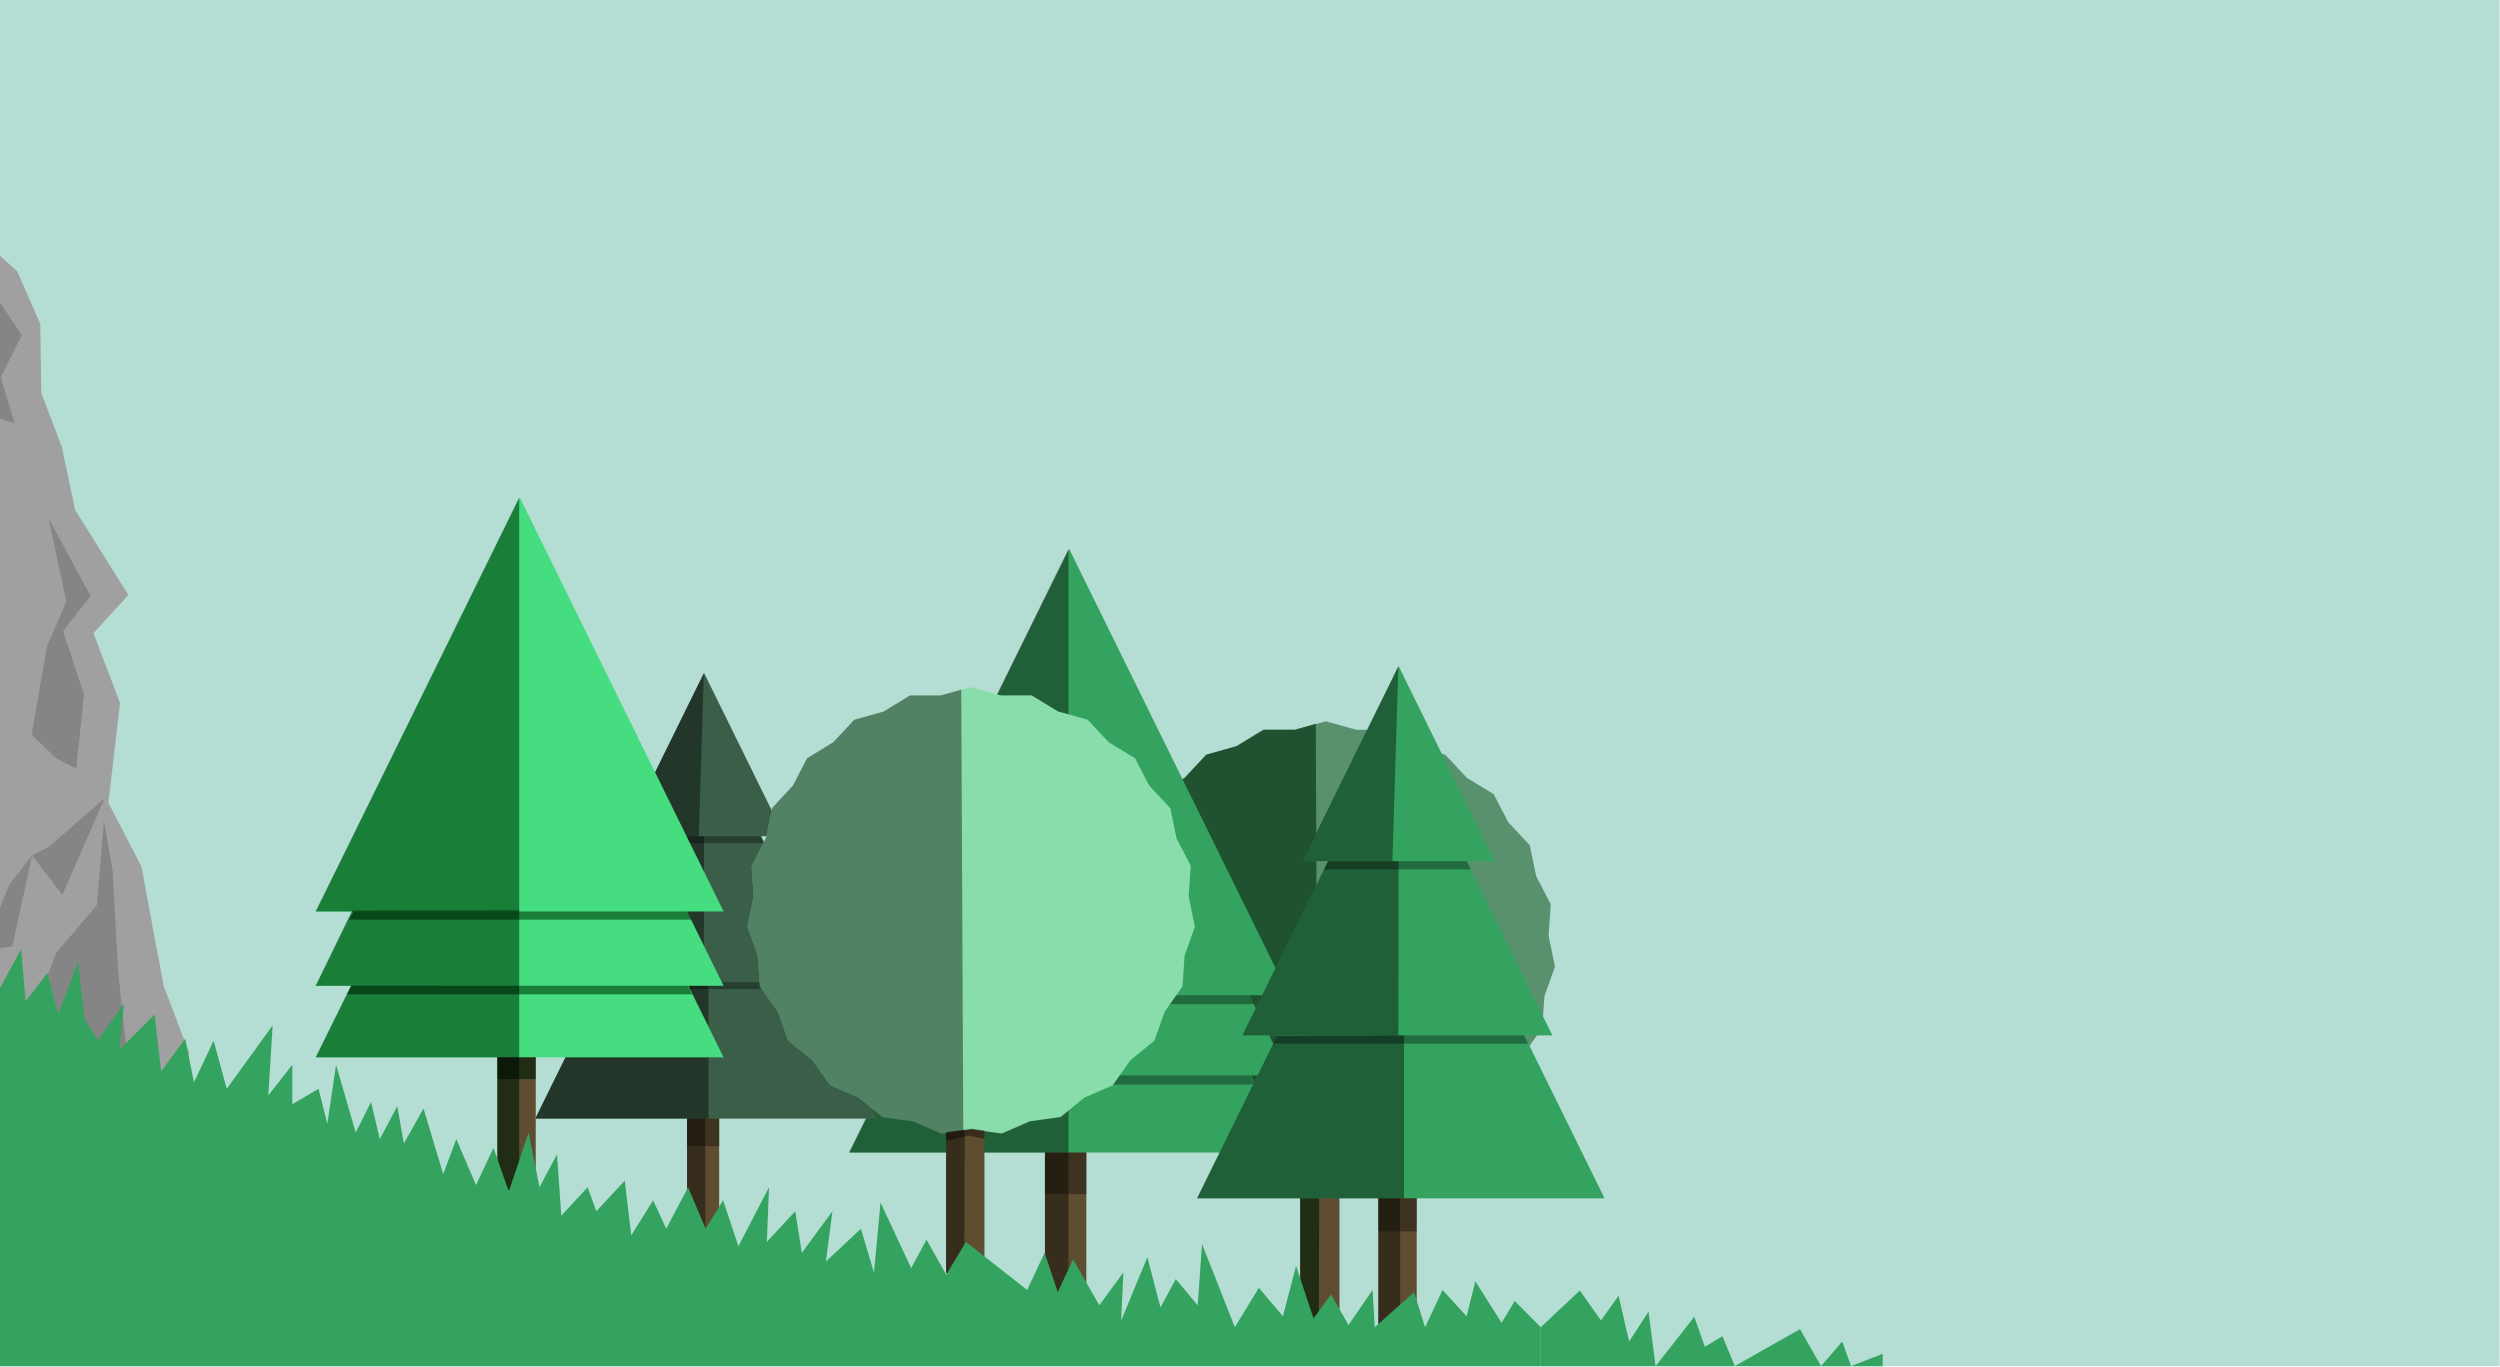
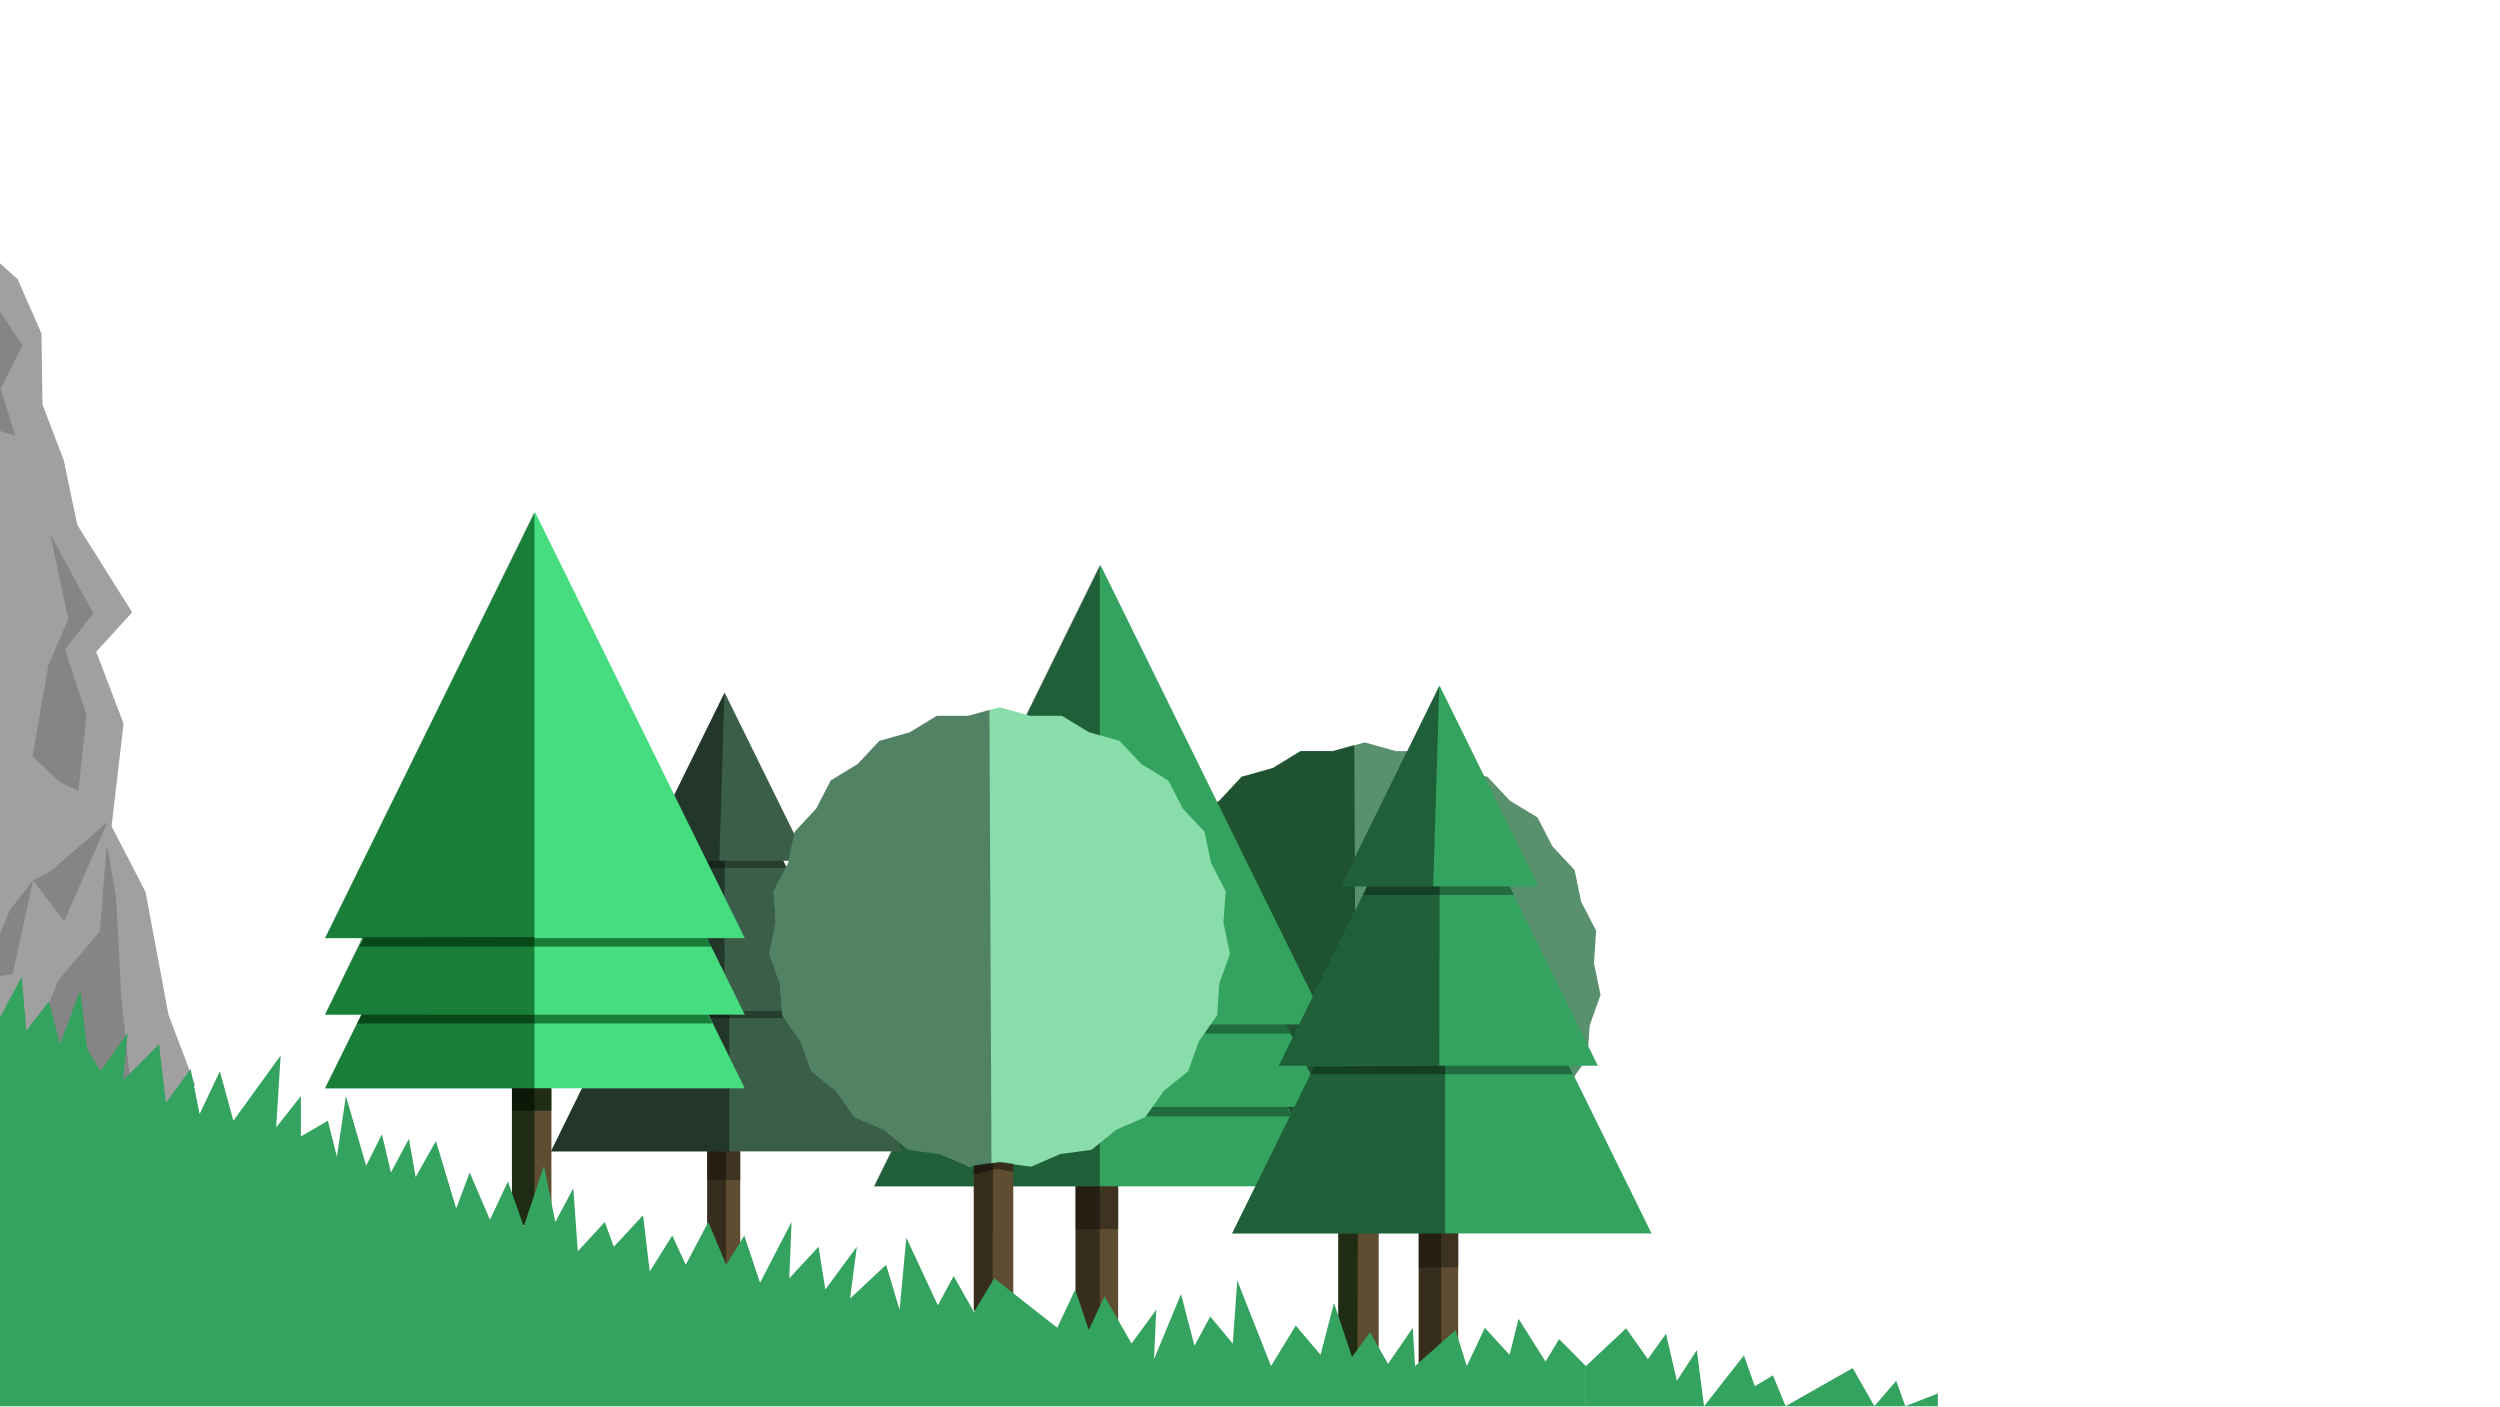
- <svg xmlns="http://www.w3.org/2000/svg" viewBox="0 0 1976.25 1080">
+ <svg xmlns="http://www.w3.org/2000/svg" viewBox="0 0 1920 1080">
  <defs>
-     <style>.cls-1{isolation:isolate;}.cls-2{fill:#b4ded4;}.cls-3,.cls-4{fill:#a0a0a0;}.cls-4{opacity:0.46;}.cls-10,.cls-4,.cls-7,.cls-9{mix-blend-mode:multiply;}.cls-5{fill:#5e4d31;}.cls-6,.cls-7{fill:#59916f;}.cls-8{fill:#34a35f;}.cls-9{fill:#a8a8a8;}.cls-10{fill:#969696;}.cls-11{fill:#3a5e48;}.cls-12{fill:#46dd81;}.cls-13{fill:#89ddaa;}</style>
+     <style>.cls-1{isolation:isolate;}.cls-2{fill:none;}.cls-3,.cls-4{fill:#a0a0a0;}.cls-4{opacity:0.46;}.cls-10,.cls-4,.cls-7,.cls-9{mix-blend-mode:multiply;}.cls-5{fill:#5e4d31;}.cls-6,.cls-7{fill:#59916f;}.cls-8{fill:#34a35f;}.cls-9{fill:#a8a8a8;}.cls-10{fill:#969696;}.cls-11{fill:#3a5e48;}.cls-12{fill:#46dd81;}.cls-13{fill:#89ddaa;}</style>
  </defs>
  <g class="cls-1">
    <g id="Layer_1" data-name="Layer 1">
-       <rect class="cls-2" width="1976" height="1080" />
+       <g id="invisibleframe">
+         <rect class="cls-2" width="1920" height="1080" />
+       </g>
      <path class="cls-3" d="M109,867.51l40.82-34.38q-10.2-26.86-20.41-53.71-8.82-47.28-17.65-94.55L85.69,634.61q4.61-39.43,9.2-78.87l-21-55.21,27.6-30.23-42.06-67q-5.25-25-10.51-49.95-8.14-21.37-16.28-42.75l-.81-54.52L13.59,214.48,0,202.16V827.29Z" />
      <path class="cls-4" d="M66.46,549.13q-8.29-25.2-16.6-50.4l21.79-27.6Q55,440.53,38.46,409.93l14,65.44L37.13,510.93q-6,34.94-12.08,69.86l19.76,19.05,15.37,7.62Q63.33,578.29,66.46,549.13Z" />
      <path class="cls-4" d="M.53,298.36,17.22,265,0,239.27V331l11.66,3.5Z" />
      <path class="cls-4" d="M101.64,844.94Q97.47,806,93.29,767l-4.17-77.91-7-40.35q-2.77,33.39-5.56,66.78l-32,37.57L14,831Z" />
      <path class="cls-4" d="M9.73,748.14l15.69-72L49.3,707.48Q66,669.33,82.61,631.21q-22.2,19.21-44.39,38.44l-12.8,6.46L7.68,698.67,0,717.38v32.16Z" />
      <rect class="cls-5" x="1027.79" y="905.68" width="31.05" height="138.91" />
      <polygon class="cls-6" points="1048.1 570.16 1072.13 576.89 1097.08 576.89 1118.4 589.85 1142.42 596.58 1159.45 614.82 1180.77 627.78 1192.25 649.94 1209.28 668.17 1214.36 692.6 1225.84 714.76 1224.14 739.65 1229.21 764.08 1220.86 787.59 1219.15 812.49 1204.77 832.87 1196.41 856.38 1177.05 872.13 1162.66 892.51 1139.78 902.45 1120.42 918.2 1095.7 921.6 1072.82 931.54 1048.1 928.14 1023.38 931.54 1000.49 921.6 975.77 918.2 956.42 902.45 933.53 892.51 919.14 872.13 899.79 856.38 891.43 832.87 877.04 812.49 875.34 787.59 866.99 764.08 872.06 739.65 870.36 714.76 881.84 692.6 886.92 668.17 903.95 649.94 915.43 627.78 936.75 614.82 953.78 596.58 977.8 589.85 999.12 576.89 1024.07 576.89 1048.1 570.16" />
      <path class="cls-7" d="M1042.5,1044.58h-14.71V930.46l15.11-2Q1042.71,986.55,1042.5,1044.58Z" />
      <path class="cls-7" d="M1041.7,928.91l-19,2.63-22.78-9.94-24.61-3.4L956,902.45l-22.78-9.94L918.9,872.13l-19.26-15.75-8.32-23.51L877,812.49l-1.7-24.9L867,764.08l5-24.43-1.7-24.89,11.43-22.16,5.05-24.43,17-18.23,11.42-22.16,21.22-13,17-18.24,23.91-6.73,21.22-13h24.84l16.73-4.71Z" />
      <path class="cls-7" d="M1058.84,935.87l-12.48-2.71-18.57,4.37v-7.07l20.8-2.83,10.25,1.4Z" />
      <rect class="cls-5" x="826.03" y="878.25" width="32.7" height="146.28" />
      <polygon class="cls-8" points="845.19 558.31 932.03 734.71 1018.88 911.1 845.19 911.1 671.51 911.1 758.35 734.71 845.19 558.31" />
      <polygon class="cls-8" points="845.19 497.3 932.03 673.69 1018.88 850.09 845.19 850.09 671.51 850.09 758.35 673.69 845.19 497.3" />
      <polygon class="cls-8" points="845.19 433.93 932.03 610.33 1018.88 786.72 845.19 786.72 671.51 786.72 758.35 610.33 845.19 433.93" />
      <path class="cls-9" d="M699.67,793.76H991.36l-3.75-7H703.53C702.24,789.07,701,791.42,699.67,793.76Z" />
      <path class="cls-9" d="M697.74,857.39H992.15q-1.9-3.64-3.79-7.29H701.63Q699.7,853.74,697.74,857.39Z" />
      <rect class="cls-9" x="826.03" y="911.1" width="32.85" height="32.85" />
      <path class="cls-10" d="M844.64,433.93V786.72H671.12l86.76-176.39Z" />
      <path class="cls-10" d="M844.64,785.74v64.35H671.12Q686.69,818,702.25,786Z" />
      <path class="cls-10" d="M844.64,850.05V911.1H671.12L701.28,850Z" />
      <rect class="cls-10" x="826.03" y="911.1" width="18.62" height="113.42" />
      <rect class="cls-5" x="543.11" y="858.75" width="25.39" height="113.59" />
      <polygon class="cls-11" points="557.99 610.3 625.43 747.28 692.87 884.26 557.99 884.26 423.12 884.26 490.55 747.28 557.99 610.3" />
      <polygon class="cls-11" points="555.71 567.96 607.02 672.19 658.33 776.41 555.71 776.41 453.09 776.41 504.4 672.19 555.71 567.96" />
      <polygon class="cls-11" points="556.55 531.97 588.34 596.52 620.12 661.07 556.55 661.07 492.99 661.07 524.77 596.52 556.55 531.97" />
      <path class="cls-9" d="M473.45,781.88H642.27l-2.73-5.47H476Q474.72,779.14,473.45,781.88Z" />
      <rect class="cls-9" x="543.11" y="884.26" width="25.51" height="21.87" />
      <path class="cls-10" d="M556.35,532l-3.9,129.08-59.6,0,31.75-64.55Z" />
      <path class="cls-10" d="M560.13,776.41V884.26h-137q26.43-53.7,52.88-107.41Z" />
      <rect class="cls-10" x="543.11" y="884.26" width="14.46" height="88.08" />
      <path class="cls-10" d="M556.55,661.07q-.09,57.67-.2,115.34H453.09l56.78-115.34Z" />
      <path class="cls-9" d="M507.18,666.54h97.15l-2.65-5.47H509.87C509,662.9,508.08,664.72,507.18,666.54Z" />
      <rect class="cls-5" x="393.17" y="805.38" width="30.32" height="135.65" />
      <polygon class="cls-12" points="410.94 508.69 491.47 672.27 572 835.84 410.94 835.84 249.88 835.84 330.41 672.27 410.94 508.69" />
      <polygon class="cls-12" points="410.94 452.11 491.47 615.69 572 779.26 410.94 779.26 249.88 779.26 330.41 615.69 410.94 452.11" />
      <polygon class="cls-12" points="410.94 393.36 491.47 556.93 572 720.5 410.94 720.5 249.88 720.5 330.41 556.93 410.94 393.36" />
      <path class="cls-7" d="M276,727h270.5L543,720.5H279.57C278.38,722.68,277.19,724.86,276,727Z" />
      <path class="cls-7" d="M274.2,786h273l-3.51-6.76H277.81Z" />
      <path class="cls-7" d="M410.43,393.36V720.51H249.51L330,556.93Z" />
      <path class="cls-7" d="M410.43,719.59v59.67H249.51q14.44-29.71,28.88-59.42Z" />
      <path class="cls-7" d="M410.43,779.23v56.61H249.51l28-56.68Z" />
      <rect class="cls-7" x="393.17" y="835.84" width="17.26" height="105.18" />
      <rect class="cls-7" x="399.69" y="829.27" width="17.26" height="30.32" transform="translate(1252.76 436.11) rotate(90)" />
      <rect class="cls-5" x="1089.57" y="916.81" width="30.32" height="135.65" />
      <polygon class="cls-8" points="1107.34 620.13 1187.87 783.71 1268.4 947.28 1107.34 947.28 946.28 947.28 1026.81 783.71 1107.34 620.13" />
      <polygon class="cls-8" points="1104.62 569.57 1165.89 694.03 1227.17 818.49 1104.62 818.49 982.07 818.49 1043.35 694.03 1104.62 569.57" />
      <polygon class="cls-8" points="1105.63 526.59 1143.58 603.67 1181.53 680.76 1105.63 680.76 1029.72 680.76 1067.68 603.67 1105.63 526.59" />
      <path class="cls-9" d="M1006.38,825H1208l-3.27-6.53H1009.44Z" />
      <rect class="cls-9" x="1089.57" y="947.28" width="30.47" height="26.11" />
      <path class="cls-10" d="M1105.39,526.59q-2.34,77.07-4.67,154.14l-71.17,0,37.92-77.09Z" />
      <path class="cls-10" d="M1109.89,818.48v128.8H946.28L1009.43,819Z" />
      <rect class="cls-10" x="1089.57" y="947.28" width="17.26" height="105.18" />
      <path class="cls-10" d="M1105.63,680.76l-.24,137.72H982.07q33.91-68.85,67.81-137.72Z" />
      <path class="cls-9" d="M1046.67,687.29h116l-3.16-6.53H1049.88Z" />
      <rect class="cls-5" x="747.88" y="870.8" width="30.32" height="135.65" />
      <polygon class="cls-13" points="767.71 543.15 791.17 549.72 815.54 549.72 836.36 562.38 859.82 568.96 876.45 586.77 897.27 599.43 908.48 621.06 925.11 638.87 930.07 662.73 941.28 684.36 939.62 708.67 944.57 732.52 936.41 755.49 934.75 779.79 920.7 799.7 912.54 822.66 893.64 838.04 879.59 857.94 857.24 867.65 838.34 883.03 814.2 886.35 791.85 896.05 767.71 892.74 743.57 896.05 721.22 886.35 697.08 883.03 678.18 867.65 655.83 857.94 641.78 838.04 622.88 822.66 614.72 799.7 600.67 779.79 599 755.49 590.84 732.52 595.8 708.67 594.14 684.36 605.35 662.73 610.31 638.87 626.94 621.06 638.15 599.43 658.97 586.77 675.6 568.96 699.06 562.38 719.88 549.72 744.25 549.72 767.71 543.15" />
      <g id="Shadows">
        <path class="cls-10" d="M762.24,1006.45H747.88V895l14.75-1.9Z" />
        <path class="cls-10" d="M761.46,893.49l-18.6,2.56-22.24-9.7-24-3.32-18.81-15.38-22.25-9.71-14-19.9-18.81-15.38-8.12-23-14-19.91L599,755.48l-8.13-23,4.94-23.86-1.66-24.31,11.16-21.63,4.94-23.86,16.55-17.81,11.16-21.63,20.72-12.66L675.21,569l23.35-6.58,20.72-12.66h24.26l16.34-4.6Q760.68,719.3,761.46,893.49Z" />
        <path class="cls-10" d="M778.2,900.28,766,897.64l-18.13,4.27V895l20.31-2.77,10,1.38Z" />
      </g>
      <path class="cls-8" d="M0,781.19l16.73-31.12q1.72,20.74,3.46,41.49l17.29-22.47,8.64,32.84,15.56-41.49,3,26q1.09,9.45,2.18,18.9l10.38,17.28Q87.61,808,98,793.29q-1.73,18.15-3.46,36.3l27.66-27.66,5.19,45,19-25.93q3.47,17.28,6.92,34.57l15.55-32.85,10.38,38,36.3-50.14q-1.72,27.66-3.46,55.32l19-24.2v31.12l20.74-12.1,6.92,27.65q3.45-23.33,6.91-46.67l15.56,53.59,12.1-24.2q3.45,14.68,6.91,29.39l3.78-7.09,10.05-18.85,5.19,29.39q7.77-13.83,15.56-27.66l15.55,51.86,10.38-27.65,15.55,36.3,13.83-29.39q6.06,17.28,12.1,34.57c.87-2.59,1.73-5.18,2.6-7.78l13-38.89q4.32,21.6,8.65,43.22l13.83-25.93,3.45,48.4,20.75-22.47q3.45,9.5,6.91,19l22.47-24.2L499,976.53q8.64-13.83,17.29-27.66,5.17,11.24,10.37,22.47,8.64-16.43,17.29-32.84l13.83,32.84q6.9-11.24,13.82-22.47l12.11,36.3q2.71-5.25,5.44-10.5l18.76-36.17q-.87,21.6-1.73,43.21l22.47-24.2,5.19,32.85,24.2-32.85-5.19,39.76,27.66-25.93,10.37,34.57c.05-.48.09-1,.14-1.44q2.52-26.94,5.05-53.87,12.1,25.92,24.2,51.86L732.4,980,748,1007.64l15.56-25.93,48.4,38,13.83-29.38,10.37,31.11q6-13,12.1-25.93l20.75,36.3,19-25.93q-.87,19-1.73,38L907,993.81q5.18,19.89,10.37,39.76l12.1-22.47q8.64,10.36,17.29,20.74l3.45-48.4q8.71,22.06,17.42,44.12l8.51,21.57,19-31.12,19,22.48,10.38-39.76,13.83,41.49,13.82-19,13.83,24.2s3.91-5.69,3.94-5.72c.35-.52,14.72-21.42,15.08-21.94q.87,14.7,1.73,29.39l31.11-27.66q4.32,13.83,8.65,27.66l13.83-29.39q9.5,10.38,19,20.75,3.46-13.83,6.92-27.66l20.74,32.84q5.19-8.64,10.37-17.28l20.6,20.74V1080H0Z" />
      <path class="cls-8" d="M1218,1049.13l30.86-29q8.36,11.82,16.7,23.66l13.92-19.49q4.18,18.11,8.36,36.19l15.31-23.66q2.77,21.57,5.57,43.13l30.62-39q4.17,11.82,8.35,23.66l13.92-8.35,9.75,23.64,51.5-29.21q8.36,14.61,16.7,29.21l16.71-19.47,7,19.47,25-9.72V1080H1218Z" />
    </g>
  </g>
</svg>
